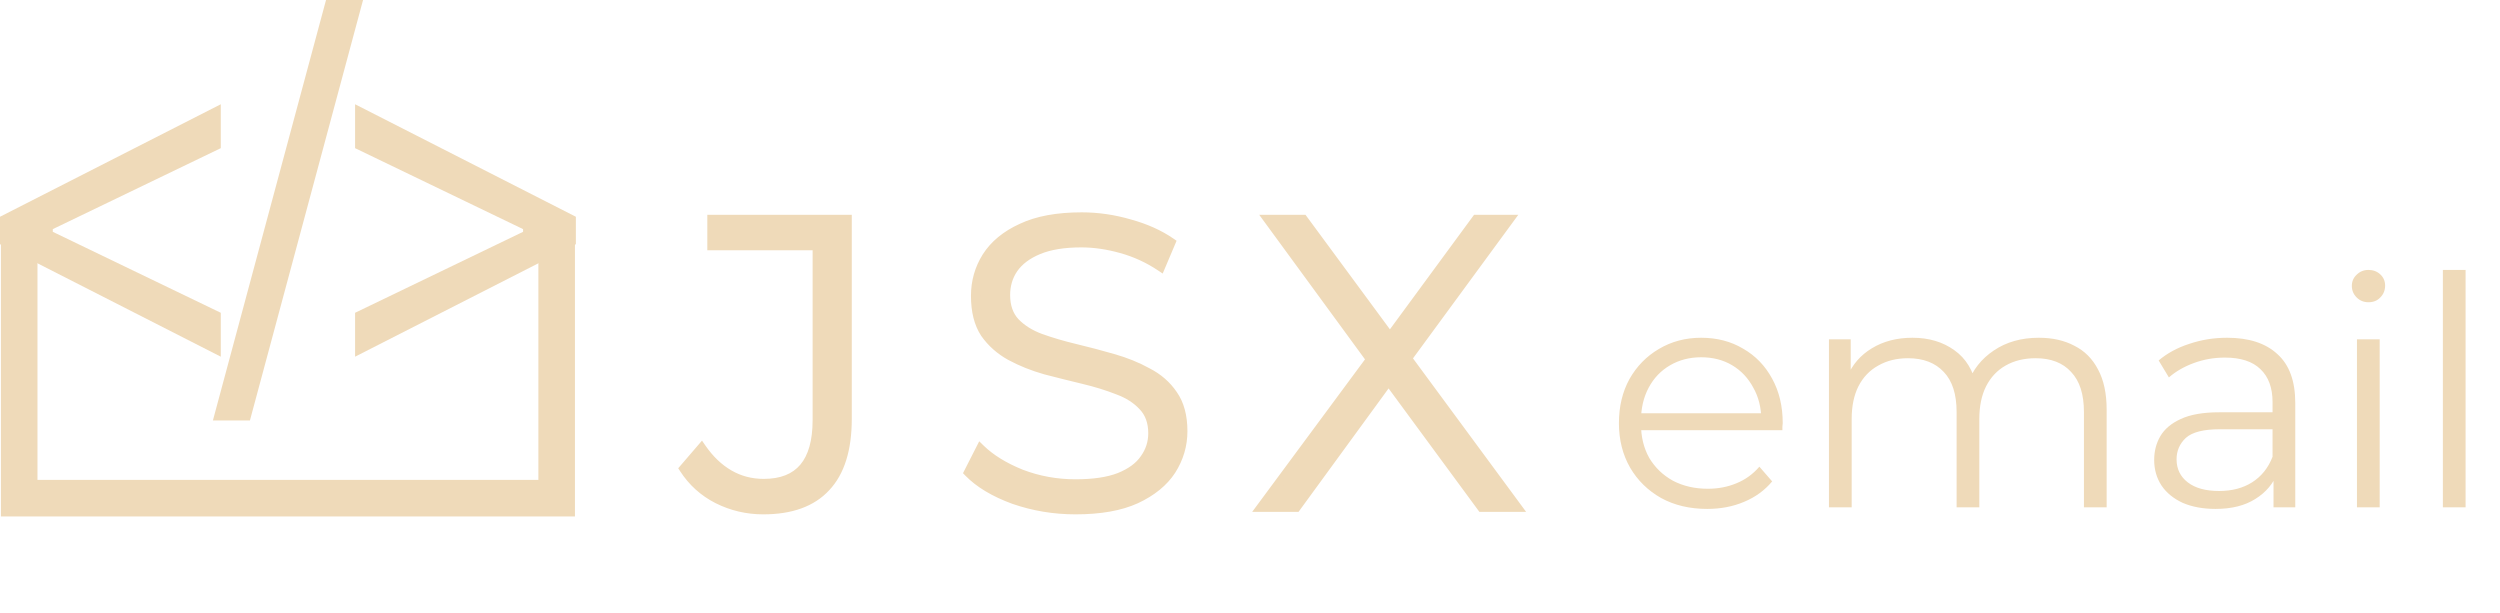
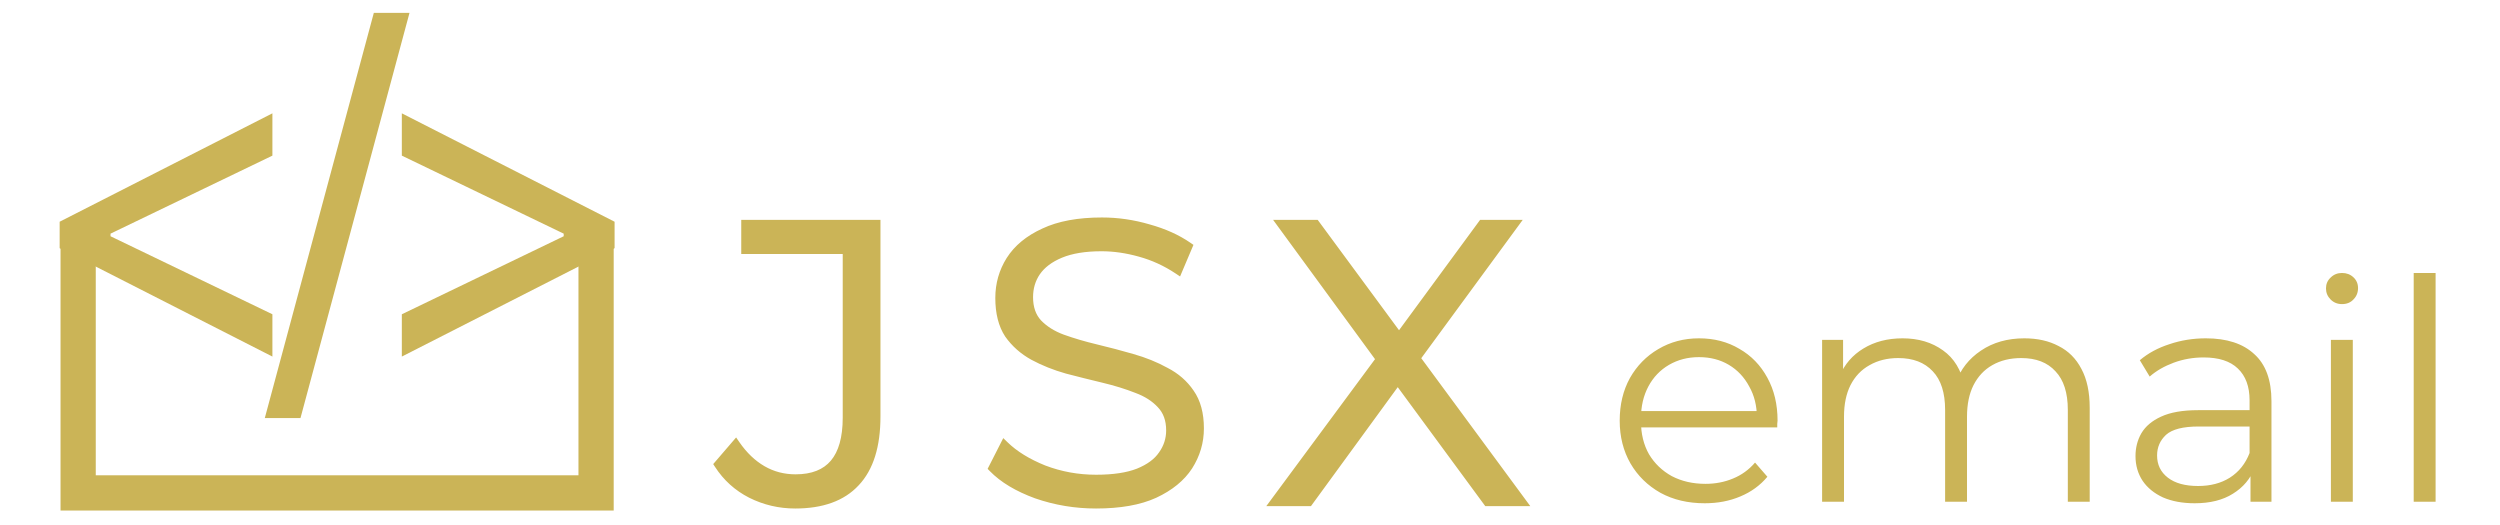
- <svg xmlns="http://www.w3.org/2000/svg" height="36" viewBox="0 0 547 134" fill="none" version="1.1">
-   <path fillrule="evenodd" cliprule="evenodd" d="M0.2 50V109V113H4.2H121.8H125.8V109V50H117.8V105H8.2V50H0.2Z" fill="#efdab9" />
-   <path d="M0 53.429V47.426L48.307 22.812V32.418L11.252 50.277L11.552 49.677V51.178L11.252 50.578L48.307 68.437V78.042L0 53.429Z" fill="#efdab9" />
-   <path d="M79.437 0L54.683 92H46.582L71.336 0H79.437Z" fill="#efdab9" />
-   <path d="M126 53.429L77.693 78.042V68.437L114.748 50.578L114.448 51.178V49.677L114.748 50.277L77.693 32.418V22.812L126 47.426V53.429Z" fill="#efdab9" />
-   <path d="M167.01 111.54C163.47 111.54 160.14 110.76 157.02 109.2C153.96 107.64 151.5 105.42 149.64 102.54L153.51 98.04C155.25 100.56 157.26 102.48 159.54 103.8C161.82 105.12 164.34 105.78 167.1 105.78C174.9 105.78 178.8 101.16 178.8 91.92V53.76H155.76V48H185.37V91.65C185.37 98.31 183.81 103.29 180.69 106.59C177.63 109.89 173.07 111.54 167.01 111.54ZM235.318 111.54C230.638 111.54 226.138 110.79 221.818 109.29C217.558 107.73 214.258 105.75 211.918 103.35L214.528 98.22C216.748 100.38 219.718 102.21 223.438 103.71C227.218 105.15 231.178 105.87 235.318 105.87C239.278 105.87 242.488 105.39 244.948 104.43C247.468 103.41 249.298 102.06 250.438 100.38C251.638 98.7 252.238 96.84 252.238 94.8C252.238 92.34 251.518 90.36 250.078 88.86C248.698 87.36 246.868 86.19 244.588 85.35C242.308 84.45 239.788 83.67 237.028 83.01C234.268 82.35 231.508 81.66 228.748 80.94C225.988 80.16 223.438 79.14 221.098 77.88C218.818 76.62 216.958 74.97 215.518 72.93C214.138 70.83 213.448 68.1 213.448 64.74C213.448 61.62 214.258 58.77 215.878 56.19C217.558 53.55 220.108 51.45 223.528 49.89C226.948 48.27 231.328 47.46 236.668 47.46C240.208 47.46 243.718 47.97 247.198 48.99C250.678 49.95 253.678 51.3 256.198 53.04L253.948 58.35C251.248 56.55 248.368 55.23 245.308 54.39C242.308 53.55 239.398 53.13 236.578 53.13C232.798 53.13 229.678 53.64 227.218 54.66C224.758 55.68 222.928 57.06 221.728 58.8C220.588 60.48 220.018 62.4 220.018 64.56C220.018 67.02 220.708 69 222.088 70.5C223.528 72 225.388 73.17 227.668 74.01C230.008 74.85 232.558 75.6 235.318 76.26C238.078 76.92 240.808 77.64 243.508 78.42C246.268 79.2 248.788 80.22 251.068 81.48C253.408 82.68 255.268 84.3 256.648 86.34C258.088 88.38 258.808 91.05 258.808 94.35C258.808 97.41 257.968 100.26 256.288 102.9C254.608 105.48 252.028 107.58 248.548 109.2C245.128 110.76 240.718 111.54 235.318 111.54ZM275.959 111L301.789 76.08V81.21L277.489 48H285.139L305.569 75.72L302.599 75.81L323.029 48H330.229L306.199 80.76V76.08L331.939 111H324.199L302.419 81.39H305.209L283.609 111H275.959Z" fill="#efdab9" />
-   <path d="M157.02 109.2L156.566 110.091L156.573 110.094L157.02 109.2ZM149.64 102.54L148.882 101.888L148.394 102.455L148.8 103.083L149.64 102.54ZM153.51 98.04L154.333 97.472L153.597 96.406L152.752 97.388L153.51 98.04ZM159.54 103.8L160.041 102.935L160.041 102.935L159.54 103.8ZM178.8 53.76H179.8V52.76H178.8V53.76ZM155.76 53.76H154.76V54.76H155.76V53.76ZM155.76 48V47H154.76V48H155.76ZM185.37 48H186.37V47H185.37V48ZM180.69 106.59L179.963 105.903L179.957 105.91L180.69 106.59ZM167.01 110.54C163.623 110.54 160.446 109.795 157.467 108.306L156.573 110.094C159.834 111.725 163.317 112.54 167.01 112.54V110.54ZM157.474 108.309C154.571 106.829 152.244 104.729 150.48 101.997L148.8 103.083C150.756 106.111 153.349 108.451 156.566 110.091L157.474 108.309ZM150.398 103.192L154.268 98.692L152.752 97.388L148.882 101.888L150.398 103.192ZM152.687 98.608C154.498 101.23 156.612 103.26 159.039 104.665L160.041 102.935C157.908 101.7 156.002 99.89 154.333 97.472L152.687 98.608ZM159.039 104.665C161.479 106.078 164.173 106.78 167.1 106.78V104.78C164.507 104.78 162.161 104.162 160.041 102.935L159.039 104.665ZM167.1 106.78C171.203 106.78 174.447 105.557 176.639 102.96C178.804 100.396 179.8 96.657 179.8 91.92H177.8C177.8 96.423 176.846 99.614 175.111 101.67C173.403 103.693 170.797 104.78 167.1 104.78V106.78ZM179.8 91.92V53.76H177.8V91.92H179.8ZM178.8 52.76H155.76V54.76H178.8V52.76ZM156.76 53.76V48H154.76V53.76H156.76ZM155.76 49H185.37V47H155.76V49ZM184.37 48V91.65H186.37V48H184.37ZM184.37 91.65C184.37 98.172 182.841 102.86 179.963 105.903L181.417 107.277C184.779 103.72 186.37 98.448 186.37 91.65H184.37ZM179.957 105.91C177.145 108.942 172.892 110.54 167.01 110.54V112.54C173.248 112.54 178.115 110.838 181.423 107.27L179.957 105.91ZM221.818 109.29L221.474 110.229L221.482 110.232L221.49 110.235L221.818 109.29ZM211.918 103.35L211.027 102.897L210.702 103.535L211.202 104.048L211.918 103.35ZM214.528 98.22L215.225 97.503L214.252 96.556L213.637 97.766L214.528 98.22ZM223.438 103.71L223.064 104.637L223.073 104.641L223.082 104.644L223.438 103.71ZM244.948 104.43L245.311 105.362L245.323 105.357L244.948 104.43ZM250.438 100.38L249.624 99.799L249.617 99.808L249.61 99.819L250.438 100.38ZM250.078 88.86L249.342 89.537L249.349 89.545L249.357 89.552L250.078 88.86ZM244.588 85.35L244.221 86.28L244.231 86.284L244.242 86.288L244.588 85.35ZM228.748 80.94L228.476 81.902L228.486 81.905L228.495 81.908L228.748 80.94ZM221.098 77.88L220.614 78.755L220.624 78.76L221.098 77.88ZM215.518 72.93L214.682 73.479L214.691 73.493L214.701 73.507L215.518 72.93ZM215.878 56.19L215.034 55.653L215.031 55.658L215.878 56.19ZM223.528 49.89L223.943 50.8L223.949 50.797L223.956 50.794L223.528 49.89ZM247.198 48.99L246.917 49.95L246.924 49.952L246.932 49.954L247.198 48.99ZM256.198 53.04L257.119 53.43L257.436 52.68L256.766 52.217L256.198 53.04ZM253.948 58.35L253.393 59.182L254.398 59.852L254.869 58.74L253.948 58.35ZM245.308 54.39L245.038 55.353L245.043 55.354L245.308 54.39ZM227.218 54.66L226.835 53.736L226.835 53.736L227.218 54.66ZM221.728 58.8L220.905 58.232L220.9 58.239L221.728 58.8ZM222.088 70.5L221.352 71.177L221.359 71.185L221.367 71.192L222.088 70.5ZM227.668 74.01L227.322 74.948L227.33 74.951L227.668 74.01ZM235.318 76.26L235.085 77.233L235.085 77.233L235.318 76.26ZM243.508 78.42L243.23 79.381L243.236 79.382L243.508 78.42ZM251.068 81.48L250.584 82.355L250.598 82.363L250.612 82.37L251.068 81.48ZM256.648 86.34L255.82 86.9L255.825 86.909L255.831 86.917L256.648 86.34ZM256.288 102.9L257.126 103.446L257.132 103.437L256.288 102.9ZM248.548 109.2L248.963 110.11L248.97 110.107L248.548 109.2ZM235.318 110.54C230.747 110.54 226.358 109.808 222.146 108.345L221.49 110.235C225.918 111.772 230.529 112.54 235.318 112.54V110.54ZM222.162 108.351C217.995 106.825 214.839 104.914 212.634 102.652L211.202 104.048C213.676 106.586 217.121 108.635 221.474 110.229L222.162 108.351ZM212.809 103.803L215.419 98.674L213.637 97.766L211.027 102.897L212.809 103.803ZM213.831 98.937C216.167 101.21 219.257 103.103 223.064 104.637L223.812 102.783C220.178 101.317 217.329 99.55 215.225 97.503L213.831 98.937ZM223.082 104.644C226.978 106.129 231.059 106.87 235.318 106.87V104.87C231.297 104.87 227.458 104.171 223.794 102.776L223.082 104.644ZM235.318 106.87C239.346 106.87 242.693 106.383 245.311 105.362L244.584 103.498C242.283 104.397 239.21 104.87 235.318 104.87V106.87ZM245.323 105.357C247.966 104.287 249.982 102.832 251.265 100.942L249.61 99.819C248.614 101.288 246.97 102.533 244.573 103.503L245.323 105.357ZM251.252 100.961C252.571 99.114 253.238 97.051 253.238 94.8H251.238C251.238 96.629 250.705 98.286 249.624 99.799L251.252 100.961ZM253.238 94.8C253.238 92.132 252.45 89.887 250.799 88.168L249.357 89.552C250.586 90.833 251.238 92.548 251.238 94.8H253.238ZM250.814 88.183C249.308 86.546 247.334 85.296 244.934 84.412L244.242 86.288C246.402 87.084 248.088 88.174 249.342 89.537L250.814 88.183ZM244.955 84.42C242.625 83.5 240.059 82.707 237.26 82.037L236.795 83.983C239.516 84.633 241.991 85.4 244.221 86.28L244.955 84.42ZM237.26 82.037C234.507 81.379 231.754 80.691 229 79.972L228.495 81.908C231.262 82.629 234.029 83.321 236.795 83.983L237.26 82.037ZM229.02 79.978C226.325 79.216 223.843 78.222 221.572 76.999L220.624 78.76C223.033 80.058 225.651 81.104 228.476 81.902L229.02 79.978ZM221.582 77.005C219.428 75.815 217.684 74.264 216.335 72.353L214.701 73.507C216.232 75.675 218.208 77.425 220.614 78.755L221.582 77.005ZM216.354 72.381C215.111 70.49 214.448 67.969 214.448 64.74H212.448C212.448 68.231 213.164 71.169 214.682 73.479L216.354 72.381ZM214.448 64.74C214.448 61.803 215.207 59.138 216.725 56.722L215.031 55.658C213.308 58.402 212.448 61.437 212.448 64.74H214.448ZM216.722 56.727C218.278 54.28 220.663 52.296 223.943 50.8L223.113 48.98C219.553 50.604 216.837 52.82 215.034 55.653L216.722 56.727ZM223.956 50.794C227.199 49.258 231.419 48.46 236.668 48.46V46.46C231.237 46.46 226.697 47.282 223.1 48.986L223.956 50.794ZM236.668 48.46C240.11 48.46 243.526 48.956 246.917 49.95L247.479 48.03C243.91 46.984 240.305 46.46 236.668 46.46V48.46ZM246.932 49.954C250.323 50.889 253.217 52.197 255.63 53.863L256.766 52.217C254.139 50.403 251.033 49.011 247.464 48.026L246.932 49.954ZM255.277 52.65L253.027 57.96L254.869 58.74L257.119 53.43L255.277 52.65ZM254.503 57.518C251.716 55.66 248.738 54.295 245.573 53.426L245.043 55.354C247.998 56.165 250.78 57.44 253.393 59.182L254.503 57.518ZM245.578 53.427C242.499 52.565 239.498 52.13 236.578 52.13V54.13C239.298 54.13 242.117 54.535 245.038 55.353L245.578 53.427ZM236.578 52.13C232.717 52.13 229.456 52.65 226.835 53.736L227.601 55.584C229.9 54.63 232.878 54.13 236.578 54.13V52.13ZM226.835 53.736C224.243 54.811 222.239 56.297 220.905 58.232L222.551 59.368C223.616 57.823 225.273 56.549 227.601 55.584L226.835 53.736ZM220.9 58.239C219.641 60.095 219.018 62.213 219.018 64.56H221.018C221.018 62.587 221.535 60.865 222.555 59.361L220.9 58.239ZM219.018 64.56C219.018 67.216 219.768 69.456 221.352 71.177L222.824 69.823C221.647 68.544 221.018 66.824 221.018 64.56H219.018ZM221.367 71.192C222.928 72.819 224.924 74.065 227.322 74.948L228.014 73.072C225.852 72.275 224.128 71.181 222.809 69.808L221.367 71.192ZM227.33 74.951C229.709 75.805 232.295 76.565 235.085 77.233L235.55 75.287C232.821 74.635 230.307 73.895 228.006 73.069L227.33 74.951ZM235.085 77.233C237.83 77.889 240.545 78.605 243.23 79.381L243.785 77.459C241.07 76.675 238.325 75.951 235.55 75.287L235.085 77.233ZM243.236 79.382C245.93 80.144 248.378 81.136 250.584 82.355L251.552 80.605C249.198 79.304 246.606 78.256 243.78 77.458L243.236 79.382ZM250.612 82.37C252.812 83.498 254.54 85.009 255.82 86.9L257.476 85.78C255.996 83.591 254.003 81.862 251.524 80.59L250.612 82.37ZM255.831 86.917C257.119 88.741 257.808 91.191 257.808 94.35H259.808C259.808 90.909 259.057 88.019 257.465 85.763L255.831 86.917ZM257.808 94.35C257.808 97.215 257.025 99.88 255.444 102.363L257.132 103.437C258.911 100.64 259.808 97.605 259.808 94.35H257.808ZM255.45 102.354C253.895 104.743 251.478 106.733 248.126 108.293L248.97 110.107C252.578 108.427 255.321 106.217 257.126 103.446L255.45 102.354ZM248.133 108.29C244.887 109.771 240.633 110.54 235.318 110.54V112.54C240.803 112.54 245.369 111.749 248.963 110.11L248.133 108.29ZM275.959 111L275.155 110.405L273.975 112H275.959V111ZM301.789 76.08H302.789V73.046L300.985 75.485L301.789 76.08ZM301.789 81.21L300.981 81.8L302.789 84.27V81.21H301.789ZM277.489 48V47H275.518L276.681 48.59L277.489 48ZM285.139 48L285.944 47.407L285.644 47H285.139V48ZM305.569 75.72L305.599 76.719L307.505 76.662L306.374 75.127L305.569 75.72ZM302.599 75.81L301.793 75.218L300.578 76.872L302.629 76.809L302.599 75.81ZM323.029 48V47H322.522L322.223 47.408L323.029 48ZM330.229 48L331.035 48.592L332.202 47H330.229V48ZM306.199 80.76H305.199V83.814L307.005 81.352L306.199 80.76ZM306.199 76.08L307.003 75.487L305.199 73.038V76.08H306.199ZM331.939 111V112H333.918L332.743 110.407L331.939 111ZM324.199 111L323.393 111.593L323.693 112H324.199V111ZM302.419 81.39V80.39H300.442L301.613 81.983L302.419 81.39ZM305.209 81.39L306.016 81.979L307.176 80.39H305.209V81.39ZM283.609 111V112H284.117L284.416 111.589L283.609 111ZM276.762 111.595L302.592 76.675L300.985 75.485L275.155 110.405L276.762 111.595ZM300.789 76.08V81.21H302.789V76.08H300.789ZM302.596 80.62L278.296 47.41L276.681 48.59L300.981 81.8L302.596 80.62ZM277.489 49H285.139V47H277.489V49ZM284.334 48.593L304.764 76.313L306.374 75.127L285.944 47.407L284.334 48.593ZM305.538 74.721L302.568 74.811L302.629 76.809L305.599 76.719L305.538 74.721ZM303.404 76.402L323.834 48.592L322.223 47.408L301.793 75.218L303.404 76.402ZM323.029 49H330.229V47H323.029V49ZM329.422 47.408L305.392 80.168L307.005 81.352L331.035 48.592L329.422 47.408ZM307.199 80.76V76.08H305.199V80.76H307.199ZM305.394 76.673L331.134 111.593L332.743 110.407L307.003 75.487L305.394 76.673ZM331.939 110H324.199V112H331.939V110ZM325.004 110.407L303.224 80.797L301.613 81.983L323.393 111.593L325.004 110.407ZM302.419 82.39H305.209V80.39H302.419V82.39ZM304.401 80.801L282.801 110.411L284.416 111.589L306.016 81.979L304.401 80.801ZM283.609 110H275.959V112H283.609V110Z" fill="#efdab9" />
-   <path d="M373.54 111.35C369.713 111.35 366.353 110.557 363.46 108.97C360.567 107.337 358.303 105.12 356.67 102.32C355.037 99.473 354.22 96.23 354.22 92.59C354.22 88.95 354.99 85.73 356.53 82.93C358.117 80.13 360.263 77.937 362.97 76.35C365.723 74.717 368.803 73.9 372.21 73.9C375.663 73.9 378.72 74.693 381.38 76.28C384.087 77.82 386.21 80.013 387.75 82.86C389.29 85.66 390.06 88.903 390.06 92.59C390.06 92.823 390.037 93.08 389.99 93.36C389.99 93.593 389.99 93.85 389.99 94.13H358V90.42H387.33L385.37 91.89C385.37 89.23 384.787 86.873 383.62 84.82C382.5 82.72 380.96 81.087 379 79.92C377.04 78.753 374.777 78.17 372.21 78.17C369.69 78.17 367.427 78.753 365.42 79.92C363.413 81.087 361.85 82.72 360.73 84.82C359.61 86.92 359.05 89.323 359.05 92.03V92.8C359.05 95.6 359.657 98.073 360.87 100.22C362.13 102.32 363.857 103.977 366.05 105.19C368.29 106.357 370.833 106.94 373.68 106.94C375.92 106.94 377.997 106.543 379.91 105.75C381.87 104.957 383.55 103.743 384.95 102.11L387.75 105.33C386.117 107.29 384.063 108.783 381.59 109.81C379.163 110.837 376.48 111.35 373.54 111.35ZM446.096 73.9C449.083 73.9 451.673 74.483 453.866 75.65C456.106 76.77 457.833 78.497 459.046 80.83C460.306 83.163 460.936 86.103 460.936 89.65V111H455.966V90.14C455.966 86.267 455.033 83.35 453.166 81.39C451.346 79.383 448.756 78.38 445.396 78.38C442.876 78.38 440.683 78.917 438.816 79.99C436.996 81.017 435.573 82.533 434.546 84.54C433.566 86.5 433.076 88.88 433.076 91.68V111H428.106V90.14C428.106 86.267 427.173 83.35 425.306 81.39C423.439 79.383 420.826 78.38 417.466 78.38C414.993 78.38 412.823 78.917 410.956 79.99C409.089 81.017 407.643 82.533 406.616 84.54C405.636 86.5 405.146 88.88 405.146 91.68V111H400.176V74.25H404.936V84.19L404.166 82.44C405.286 79.78 407.083 77.703 409.556 76.21C412.076 74.67 415.039 73.9 418.446 73.9C422.039 73.9 425.096 74.81 427.616 76.63C430.136 78.403 431.769 81.087 432.516 84.68L430.556 83.91C431.629 80.923 433.519 78.52 436.226 76.7C438.979 74.833 442.269 73.9 446.096 73.9ZM497.444 111V102.88L497.234 101.55V87.97C497.234 84.843 496.348 82.44 494.574 80.76C492.848 79.08 490.258 78.24 486.804 78.24C484.424 78.24 482.161 78.637 480.014 79.43C477.868 80.223 476.048 81.273 474.554 82.58L472.314 78.87C474.181 77.283 476.421 76.07 479.034 75.23C481.648 74.343 484.401 73.9 487.294 73.9C492.054 73.9 495.718 75.09 498.284 77.47C500.898 79.803 502.204 83.373 502.204 88.18V111H497.444ZM484.774 111.35C482.021 111.35 479.618 110.907 477.564 110.02C475.558 109.087 474.018 107.827 472.944 106.24C471.871 104.607 471.334 102.74 471.334 100.64C471.334 98.727 471.778 97 472.664 95.46C473.598 93.873 475.091 92.613 477.144 91.68C479.244 90.7 482.044 90.21 485.544 90.21H498.214V93.92H485.684C482.138 93.92 479.664 94.55 478.264 95.81C476.911 97.07 476.234 98.633 476.234 100.5C476.234 102.6 477.051 104.28 478.684 105.54C480.318 106.8 482.604 107.43 485.544 107.43C488.344 107.43 490.748 106.8 492.754 105.54C494.808 104.233 496.301 102.367 497.234 99.94L498.354 103.37C497.421 105.797 495.788 107.733 493.454 109.18C491.168 110.627 488.274 111.35 484.774 111.35ZM515.703 111V74.25H520.673V111H515.703ZM518.223 66.13C517.197 66.13 516.333 65.78 515.633 65.08C514.933 64.38 514.583 63.54 514.583 62.56C514.583 61.58 514.933 60.763 515.633 60.11C516.333 59.41 517.197 59.06 518.223 59.06C519.25 59.06 520.113 59.387 520.813 60.04C521.513 60.693 521.863 61.51 521.863 62.49C521.863 63.517 521.513 64.38 520.813 65.08C520.16 65.78 519.297 66.13 518.223 66.13ZM534.502 111V59.06H539.472V111H534.502Z" fill="#efdab9" />
+ <svg xmlns="http://www.w3.org/2000/svg" width="100%" height="100%" viewBox="0 0 305 64" version="1.1" xml:space="preserve" style="fill-rule:evenodd;clip-rule:evenodd;stroke-linejoin:round;stroke-miterlimit:2;">
+   <rect id="Artboard1" x="0" y="0" width="304.681" height="63.995" style="fill:none;" />
+   <g>
+     <path d="M7.385,28.434l-0,33.851l67.486,-0l0,-33.851l-4.298,0l-0,29.552l-58.89,0l0,-29.552l-4.298,0Z" style="fill:#cbb457;fill-rule:nonzero;" />
+     <path d="M7.277,30.277l0,-3.226l25.956,-13.225l0,5.161l-19.91,9.596l0.161,-0.322l0,0.806l-0.161,-0.322l19.91,9.596l0,5.161l-25.956,-13.225Z" style="fill:#cbb457;fill-rule:nonzero;" />
+     <path d="M49.96,1.569l-13.301,49.432l-4.353,0l13.301,-49.432l4.353,-0Z" style="fill:#cbb457;fill-rule:nonzero;" />
+     <path d="M74.979,30.277l-25.956,13.225l-0,-5.161l19.91,-9.596l-0.161,0.322l-0,-0.806l0.161,0.322l-19.91,-9.596l-0,-5.161l25.956,13.225l-0,3.226Z" style="fill:#cbb457;fill-rule:nonzero;" />
+     <path d="M97.014,61.5c-1.902,0 -3.691,-0.419 -5.368,-1.257c-1.644,-0.838 -2.966,-2.031 -3.965,-3.578l2.079,-2.418c0.935,1.354 2.015,2.385 3.24,3.095c1.225,0.709 2.579,1.064 4.062,1.064c4.191,-0 6.287,-2.483 6.287,-7.448l-0,-20.503l-12.38,-0l0,-3.095l15.91,-0l0,23.453c0,3.579 -0.838,6.255 -2.515,8.028c-1.644,1.773 -4.094,2.659 -7.35,2.659Zm36.703,0c-2.515,0 -4.933,-0.402 -7.254,-1.208c-2.289,-0.839 -4.062,-1.903 -5.319,-3.192l1.402,-2.757c1.193,1.161 2.789,2.144 4.788,2.95c2.031,0.774 4.158,1.161 6.383,1.161c2.128,-0 3.852,-0.258 5.174,-0.774c1.354,-0.548 2.337,-1.273 2.95,-2.176c0.645,-0.903 0.967,-1.902 0.967,-2.998c0,-1.322 -0.387,-2.386 -1.16,-3.192c-0.742,-0.806 -1.725,-1.434 -2.95,-1.886c-1.225,-0.483 -2.579,-0.902 -4.062,-1.257c-1.483,-0.355 -2.966,-0.725 -4.449,-1.112c-1.483,-0.419 -2.853,-0.967 -4.111,-1.644c-1.225,-0.677 -2.224,-1.564 -2.998,-2.66c-0.741,-1.129 -1.112,-2.595 -1.112,-4.401c-0,-1.676 0.435,-3.208 1.305,-4.594c0.903,-1.418 2.273,-2.547 4.111,-3.385c1.837,-0.87 4.191,-1.306 7.06,-1.306c1.902,0 3.788,0.274 5.658,0.823c1.87,0.515 3.482,1.241 4.836,2.176l-1.209,2.853c-1.451,-0.967 -2.998,-1.677 -4.642,-2.128c-1.612,-0.451 -3.176,-0.677 -4.691,-0.677c-2.031,0 -3.708,0.274 -5.029,0.822c-1.322,0.548 -2.306,1.29 -2.95,2.225c-0.613,0.902 -0.919,1.934 -0.919,3.095c-0,1.321 0.371,2.385 1.112,3.191c0.774,0.806 1.773,1.435 2.998,1.886c1.258,0.451 2.628,0.854 4.111,1.209c1.483,0.355 2.95,0.742 4.4,1.161c1.483,0.419 2.837,0.967 4.062,1.644c1.258,0.645 2.257,1.515 2.999,2.611c0.773,1.096 1.16,2.531 1.16,4.304c0,1.644 -0.451,3.176 -1.354,4.594c-0.902,1.386 -2.289,2.515 -4.159,3.385c-1.837,0.838 -4.207,1.257 -7.108,1.257Zm21.837,-0.29l13.879,-18.763l-0,2.757l-13.057,-17.844l4.11,-0l10.978,14.894l-1.596,0.048l10.977,-14.942l3.869,-0l-12.912,17.602l0,-2.515l13.831,18.763l-4.159,0l-11.703,-15.91l1.499,0l-11.606,15.91l-4.11,0Z" style="fill:#cbb457;fill-rule:nonzero;" />
+     <path d="M91.646,60.243l-0.244,0.479l0.004,0.002l0.24,-0.481Zm-3.965,-3.578l-0.407,-0.351l-0.263,0.305l0.219,0.337l0.451,-0.291Zm2.079,-2.418l0.442,-0.306l-0.395,-0.572l-0.454,0.527l0.407,0.351Zm3.24,3.095l0.269,-0.465l-0.269,0.465Zm10.349,-26.887l0.537,-0l0,-0.538l-0.537,0l-0,0.538Zm-12.38,-0l-0.537,-0l-0,0.537l0.537,-0l0,-0.537Zm0,-3.095l0,-0.538l-0.537,0l-0,0.538l0.537,-0Zm15.91,-0l0.537,-0l0,-0.538l-0.537,0l0,0.538Zm-2.515,31.481l-0.39,-0.369l-0.003,0.003l0.393,0.366Zm-7.35,2.122c-1.82,0 -3.527,-0.4 -5.128,-1.2l-0.48,0.961c1.752,0.876 3.624,1.314 5.608,1.314l-0,-1.075Zm-5.124,-1.199c-1.56,-0.795 -2.81,-1.923 -3.758,-3.391l-0.902,0.583c1.051,1.627 2.444,2.885 4.172,3.766l0.488,-0.958Zm-3.802,-2.749l2.08,-2.418l-0.815,-0.701l-2.079,2.418l0.814,0.701Zm1.23,-2.463c0.973,1.409 2.109,2.5 3.413,3.254l0.538,-0.929c-1.146,-0.664 -2.17,-1.636 -3.067,-2.936l-0.884,0.611Zm3.413,3.254c1.311,0.76 2.759,1.137 4.331,1.137l0,-1.075c-1.393,0 -2.653,-0.332 -3.793,-0.991l-0.538,0.929Zm4.331,1.137c2.205,-0 3.948,-0.657 5.126,-2.053c1.163,-1.377 1.698,-3.387 1.698,-5.932l-1.074,0c-0,2.42 -0.513,4.135 -1.445,5.239c-0.918,1.087 -2.318,1.671 -4.305,1.671l0,1.075Zm6.824,-7.985l0,-20.503l-1.074,-0l-0,20.503l1.074,0Zm-0.537,-21.041l-12.38,0l0,1.075l12.38,-0l-0,-1.075Zm-11.842,0.538l-0,-3.095l-1.075,-0l-0,3.095l1.075,-0Zm-0.538,-2.558l15.91,-0l0,-1.075l-15.91,0l0,1.075Zm15.373,-0.537l-0,23.453l1.074,0l0,-23.453l-1.074,-0Zm-0,23.453c-0,3.505 -0.822,6.024 -2.368,7.659l0.781,0.738c1.807,-1.911 2.661,-4.744 2.661,-8.397l-1.074,0Zm-2.371,7.662c-1.511,1.63 -3.797,2.488 -6.957,2.488l-0,1.075c3.352,-0 5.967,-0.915 7.744,-2.832l-0.787,-0.731Zm22.492,1.817l-0.185,0.504l0.009,0.003l0.176,-0.507Zm-5.319,-3.192l-0.479,-0.244l-0.175,0.343l0.269,0.276l0.385,-0.375Zm1.402,-2.757l0.375,-0.385l-0.523,-0.508l-0.331,0.65l0.479,0.243Zm4.788,2.95l-0.201,0.498l0.009,0.004l0.192,-0.502Zm11.557,0.387l0.195,0.501l0.007,-0.003l-0.202,-0.498Zm2.95,-2.176l-0.437,-0.312l-0.008,0.01l0.445,0.302Zm-0.193,-6.19l-0.396,0.364l0.008,0.008l0.388,-0.372Zm-2.95,-1.886l-0.197,0.5l0.011,0.004l0.186,-0.504Zm-8.511,-2.369l-0.146,0.517l0.01,0.003l0.136,-0.52Zm-4.111,-1.644l-0.26,0.47l0.006,0.003l0.254,-0.473Zm-2.998,-2.66l-0.449,0.295l0.01,0.015l0.439,-0.31Zm0.193,-8.995l-0.453,-0.288l-0.002,0.002l0.455,0.286Zm4.111,-3.385l0.223,0.489l0.007,-0.003l-0.23,-0.486Zm12.718,-0.483l-0.151,0.515l0.008,0.003l0.143,-0.518Zm4.836,2.176l0.495,0.209l0.17,-0.403l-0.36,-0.248l-0.305,0.442Zm-1.209,2.853l-0.298,0.447l0.54,0.36l0.253,-0.598l-0.495,-0.209Zm-4.642,-2.128l-0.146,0.517l0.003,0.001l0.143,-0.518Zm-9.72,0.145l-0.206,-0.496l0.206,0.496Zm-2.95,2.225l-0.442,-0.306l-0.003,0.004l0.445,0.302Zm0.193,6.286l-0.395,0.364l0.008,0.008l0.387,-0.372Zm2.998,1.886l-0.186,0.504l0.005,0.002l0.181,-0.506Zm4.111,1.209l-0.125,0.523l0.125,-0.523Zm4.4,1.161l-0.149,0.516l0.003,0.001l0.146,-0.517Zm4.062,1.644l-0.26,0.47l0.015,0.008l0.245,-0.478Zm2.999,2.611l-0.445,0.301l0.006,0.009l0.439,-0.31Zm-0.194,8.898l0.451,0.293l0.003,-0.004l-0.454,-0.289Zm-4.159,3.385l0.223,0.489l0.004,-0.001l-0.227,-0.488Zm-7.108,0.72c-2.456,0 -4.815,-0.393 -7.078,-1.179l-0.352,1.015c2.379,0.826 4.857,1.239 7.43,1.239l-0,-1.075Zm-7.069,-1.176c-2.239,-0.82 -3.935,-1.847 -5.12,-3.062l-0.769,0.75c1.329,1.364 3.18,2.465 5.519,3.321l0.37,-1.009Zm-5.026,-2.444l1.403,-2.756l-0.958,-0.487l-1.402,2.756l0.957,0.487Zm0.55,-2.614c1.255,1.221 2.915,2.238 4.961,3.062l0.401,-0.996c-1.952,-0.787 -3.483,-1.737 -4.613,-2.837l-0.749,0.771Zm4.97,3.066c2.094,0.798 4.286,1.196 6.575,1.196l-0,-1.074c-2.161,-0 -4.223,-0.376 -6.192,-1.126l-0.383,1.004Zm6.575,1.196c2.164,0 3.962,-0.261 5.369,-0.81l-0.39,-1.002c-1.237,0.483 -2.888,0.738 -4.979,0.738l-0,1.074Zm5.376,-0.813c1.42,-0.575 2.503,-1.356 3.192,-2.372l-0.889,-0.604c-0.535,0.79 -1.418,1.459 -2.706,1.98l0.403,0.996Zm3.185,-2.362c0.709,-0.992 1.067,-2.101 1.067,-3.31l-1.074,-0c-0,0.983 -0.287,1.873 -0.867,2.686l0.874,0.624Zm1.067,-3.31c0,-1.434 -0.423,-2.64 -1.31,-3.564l-0.775,0.744c0.661,0.688 1.011,1.61 1.011,2.82l1.074,-0Zm-1.302,-3.556c-0.809,-0.879 -1.87,-1.551 -3.159,-2.026l-0.372,1.008c1.16,0.428 2.066,1.014 2.74,1.746l0.791,-0.728Zm-3.148,-2.022c-1.252,-0.494 -2.631,-0.92 -4.135,-1.28l-0.25,1.046c1.462,0.349 2.792,0.761 3.991,1.234l0.394,-1Zm-4.135,-1.28c-1.479,-0.353 -2.958,-0.723 -4.438,-1.109l-0.271,1.04c1.486,0.387 2.973,0.759 4.459,1.115l0.25,-1.046Zm-4.427,-1.106c-1.448,-0.41 -2.782,-0.944 -4.002,-1.601l-0.509,0.947c1.294,0.697 2.701,1.259 4.219,1.688l0.292,-1.034Zm-3.997,-1.598c-1.157,-0.639 -2.094,-1.472 -2.819,-2.499l-0.878,0.62c0.823,1.165 1.884,2.105 3.177,2.82l0.52,-0.941Zm-2.809,-2.484c-0.668,-1.016 -1.024,-2.371 -1.024,-4.106l-1.075,0c0,1.876 0.385,3.455 1.201,4.696l0.898,-0.59Zm-1.024,-4.106c0,-1.578 0.408,-3.01 1.224,-4.308l-0.911,-0.572c-0.925,1.475 -1.388,3.105 -1.388,4.88l1.075,0Zm1.222,-4.305c0.836,-1.315 2.117,-2.381 3.88,-3.185l-0.446,-0.978c-1.913,0.873 -3.372,2.063 -4.341,3.586l0.907,0.577Zm3.887,-3.188c1.742,-0.826 4.01,-1.254 6.83,-1.254l0,-1.075c-2.918,0 -5.357,0.442 -7.29,1.358l0.46,0.971Zm6.83,-1.254c1.85,-0 3.685,0.266 5.507,0.8l0.302,-1.031c-1.918,-0.562 -3.855,-0.844 -5.809,-0.844l0,1.075Zm5.515,0.803c1.822,0.502 3.377,1.205 4.674,2.1l0.61,-0.884c-1.411,-0.975 -3.08,-1.723 -4.998,-2.252l-0.286,1.036Zm4.484,1.448l-1.209,2.853l0.99,0.419l1.209,-2.853l-0.99,-0.419Zm-0.416,2.616c-1.497,-0.999 -3.097,-1.732 -4.798,-2.199l-0.285,1.036c1.588,0.436 3.083,1.121 4.487,2.057l0.596,-0.894Zm-4.795,-2.198c-1.655,-0.464 -3.267,-0.697 -4.836,-0.697l-0,1.074c1.461,0 2.976,0.218 4.545,0.657l0.291,-1.034Zm-4.836,-0.697c-2.075,-0 -3.827,0.279 -5.235,0.863l0.411,0.992c1.236,-0.512 2.836,-0.781 4.824,-0.781l-0,-1.074Zm-5.235,0.863c-1.393,0.577 -2.47,1.376 -3.186,2.416l0.884,0.61c0.572,-0.83 1.462,-1.515 2.713,-2.034l-0.411,-0.992Zm-3.189,2.419c-0.677,0.997 -1.011,2.136 -1.011,3.397l1.074,-0c0,-1.061 0.278,-1.986 0.826,-2.794l-0.889,-0.603Zm-1.011,3.397c-0,1.427 0.403,2.63 1.254,3.555l0.791,-0.728c-0.633,-0.687 -0.971,-1.611 -0.971,-2.827l-1.074,-0Zm1.262,3.563c0.838,0.874 1.911,1.544 3.199,2.018l0.372,-1.008c-1.161,-0.428 -2.088,-1.016 -2.796,-1.754l-0.775,0.744Zm3.204,2.02c1.278,0.459 2.668,0.867 4.167,1.226l0.249,-1.046c-1.466,-0.35 -2.817,-0.748 -4.053,-1.192l-0.363,1.012Zm4.167,1.226c1.475,0.352 2.933,0.737 4.376,1.154l0.298,-1.033c-1.459,-0.421 -2.933,-0.81 -4.425,-1.167l-0.249,1.046Zm4.379,1.155c1.448,0.409 2.763,0.942 3.948,1.597l0.521,-0.94c-1.265,-0.699 -2.658,-1.262 -4.176,-1.691l-0.293,1.034Zm3.963,1.605c1.183,0.606 2.111,1.418 2.799,2.434l0.89,-0.602c-0.796,-1.176 -1.866,-2.105 -3.198,-2.788l-0.491,0.956Zm2.805,2.443c0.692,0.98 1.062,2.297 1.062,3.994l1.075,0c-0,-1.849 -0.404,-3.402 -1.259,-4.614l-0.878,0.62Zm1.062,3.994c-0,1.54 -0.421,2.971 -1.27,4.306l0.907,0.577c0.956,-1.503 1.438,-3.134 1.438,-4.883l-1.075,0Zm-1.267,4.301c-0.836,1.283 -2.134,2.353 -3.935,3.191l0.453,0.975c1.939,-0.903 3.413,-2.091 4.383,-3.58l-0.901,-0.586Zm-3.932,3.189c-1.744,0.796 -4.029,1.209 -6.885,1.209l-0,1.075c2.947,-0 5.4,-0.425 7.331,-1.306l-0.446,-0.978Zm14.952,1.456l-0.432,-0.319l-0.634,0.857l1.066,-0l-0,-0.538Zm13.879,-18.763l0.537,0l-0,-1.63l-0.969,1.311l0.432,0.319Zm-0,2.757l-0.435,0.317l0.972,1.327l-0,-1.644l-0.537,-0Zm-13.057,-17.844l-0,-0.538l-1.059,0l0.625,0.855l0.434,-0.317Zm4.11,-0l0.433,-0.319l-0.161,-0.219l-0.272,0l0,0.538Zm10.978,14.894l0.016,0.537l1.024,-0.031l-0.608,-0.825l-0.432,0.319Zm-1.596,0.048l-0.433,-0.318l-0.653,0.889l1.102,-0.034l-0.016,-0.537Zm10.977,-14.942l0,-0.538l-0.272,0l-0.161,0.22l0.433,0.318Zm3.869,-0l0.433,0.317l0.627,-0.855l-1.06,0l-0,0.538Zm-12.912,17.602l-0.537,-0l-0,1.641l0.97,-1.323l-0.433,-0.318Zm0,-2.515l0.432,-0.318l-0.969,-1.316l-0,1.634l0.537,0Zm13.831,18.763l-0,0.538l1.063,-0l-0.631,-0.856l-0.432,0.318Zm-4.159,0l-0.433,0.319l0.161,0.219l0.272,-0l-0,-0.538Zm-11.703,-15.91l0,-0.537l-1.062,0l0.629,0.856l0.433,-0.319Zm1.499,0l0.434,0.317l0.623,-0.854l-1.057,0l0,0.537Zm-11.606,15.91l0,0.538l0.273,-0l0.161,-0.221l-0.434,-0.317Zm-3.679,0.32l13.879,-18.763l-0.863,-0.639l-13.879,18.763l0.863,0.639Zm12.91,-19.083l0,2.757l1.075,-0l-0,-2.757l-1.075,0Zm0.971,2.439l-13.057,-17.844l-0.867,0.635l13.056,17.844l0.868,-0.635Zm-13.49,-16.989l4.11,-0l0,-1.075l-4.11,0l-0,1.075Zm3.678,-0.219l10.977,14.895l0.865,-0.638l-10.977,-14.894l-0.865,0.637Zm11.393,14.039l-1.596,0.048l0.033,1.074l1.596,-0.048l-0.033,-1.074Zm-1.147,0.903l10.978,-14.942l-0.866,-0.636l-10.977,14.942l0.865,0.636Zm10.545,-14.723l3.869,-0l-0,-1.075l-3.869,0l0,1.075Zm3.435,-0.855l-12.911,17.602l0.866,0.636l12.912,-17.603l-0.867,-0.635Zm-11.941,17.92l0,-2.515l-1.074,0l-0,2.515l1.074,-0Zm-0.969,-2.196l13.83,18.763l0.865,-0.637l-13.831,-18.763l-0.864,0.637Zm14.263,17.907l-4.159,0l-0,1.075l4.159,-0l-0,-1.075Zm-3.727,0.219l-11.702,-15.91l-0.866,0.637l11.703,15.91l0.865,-0.637Zm-12.135,-15.054l1.499,-0l0,-1.075l-1.499,0l0,1.075Zm1.065,-0.854l-11.606,15.91l0.868,0.633l11.606,-15.91l-0.868,-0.633Zm-11.172,15.689l-4.11,0l-0,1.075l4.11,-0l0,-1.075Z" style="fill:#cbb457;fill-rule:nonzero;" />
+     <path d="M207.985,61.398c-2.056,0 -3.861,-0.426 -5.416,-1.278c-1.554,-0.878 -2.771,-2.069 -3.648,-3.574c-0.878,-1.529 -1.317,-3.272 -1.317,-5.228c0,-1.955 0.414,-3.686 1.242,-5.19c0.852,-1.505 2.005,-2.683 3.46,-3.536c1.479,-0.877 3.134,-1.316 4.965,-1.316c1.855,0 3.498,0.426 4.927,1.279c1.454,0.827 2.595,2.006 3.423,3.535c0.827,1.505 1.241,3.247 1.241,5.228c-0,0.126 -0.013,0.264 -0.038,0.414l0,0.414l-17.189,-0l0,-1.994l15.76,0l-1.053,0.79c-0,-1.429 -0.313,-2.695 -0.941,-3.799c-0.601,-1.128 -1.429,-2.005 -2.482,-2.632c-1.053,-0.627 -2.269,-0.941 -3.648,-0.941c-1.354,0 -2.57,0.314 -3.649,0.941c-1.078,0.627 -1.918,1.504 -2.52,2.632c-0.601,1.129 -0.902,2.42 -0.902,3.875l-0,0.413c-0,1.505 0.326,2.834 0.978,3.987c0.677,1.128 1.605,2.019 2.783,2.671c1.203,0.627 2.57,0.94 4.1,0.94c1.203,-0 2.319,-0.213 3.347,-0.64c1.053,-0.426 1.956,-1.078 2.708,-1.955l1.505,1.73c-0.878,1.053 -1.982,1.855 -3.31,2.407c-1.304,0.552 -2.746,0.827 -4.326,0.827Zm38.986,-20.122c1.605,0 2.996,0.313 4.175,0.94c1.203,0.602 2.131,1.53 2.783,2.784c0.677,1.253 1.015,2.833 1.015,4.739l0,11.471l-2.67,0l-0,-11.208c-0,-2.081 -0.501,-3.648 -1.505,-4.702c-0.977,-1.078 -2.369,-1.617 -4.174,-1.617c-1.354,0 -2.533,0.289 -3.536,0.865c-0.978,0.552 -1.742,1.367 -2.294,2.445c-0.527,1.053 -0.79,2.332 -0.79,3.836l-0,10.381l-2.671,0l0,-11.208c0,-2.081 -0.501,-3.648 -1.504,-4.702c-1.003,-1.078 -2.407,-1.617 -4.213,-1.617c-1.328,0 -2.494,0.289 -3.498,0.865c-1.003,0.552 -1.78,1.367 -2.331,2.445c-0.527,1.053 -0.79,2.332 -0.79,3.836l-0,10.381l-2.671,0l0,-19.746l2.558,0l-0,5.341l-0.414,-0.94c0.602,-1.43 1.567,-2.545 2.896,-3.348c1.354,-0.827 2.946,-1.241 4.777,-1.241c1.931,0 3.573,0.489 4.927,1.467c1.354,0.953 2.232,2.395 2.633,4.325l-1.053,-0.413c0.576,-1.605 1.592,-2.897 3.046,-3.875c1.48,-1.003 3.247,-1.504 5.304,-1.504Zm27.59,19.934l-0,-4.363l-0.113,-0.714l-0,-7.297c-0,-1.68 -0.476,-2.971 -1.429,-3.874c-0.928,-0.903 -2.32,-1.354 -4.175,-1.354c-1.279,-0 -2.495,0.213 -3.649,0.639c-1.153,0.427 -2.131,0.991 -2.933,1.693l-1.204,-1.994c1.003,-0.852 2.207,-1.504 3.611,-1.955c1.404,-0.477 2.883,-0.715 4.438,-0.715c2.558,0 4.526,0.639 5.905,1.918c1.405,1.254 2.106,3.172 2.106,5.755l0,12.261l-2.557,0Zm-6.808,0.188c-1.479,0 -2.771,-0.238 -3.874,-0.714c-1.078,-0.502 -1.905,-1.179 -2.483,-2.031c-0.576,-0.878 -0.865,-1.881 -0.865,-3.009c0,-1.028 0.239,-1.956 0.715,-2.784c0.502,-0.852 1.304,-1.529 2.407,-2.031c1.129,-0.526 2.633,-0.789 4.514,-0.789l6.807,-0l0,1.993l-6.732,0c-1.905,0 -3.235,0.339 -3.987,1.016c-0.727,0.677 -1.091,1.517 -1.091,2.52c0,1.128 0.439,2.031 1.317,2.708c0.878,0.677 2.106,1.015 3.686,1.015c1.504,0 2.796,-0.338 3.874,-1.015c1.103,-0.703 1.905,-1.705 2.407,-3.009l0.602,1.843c-0.502,1.304 -1.379,2.344 -2.633,3.121c-1.229,0.778 -2.784,1.166 -4.664,1.166Zm16.618,-0.188l0,-19.746l2.671,0l-0,19.746l-2.671,0Zm1.354,-24.109c-0.551,0 -1.015,-0.188 -1.391,-0.564c-0.376,-0.376 -0.564,-0.828 -0.564,-1.354c-0,-0.527 0.188,-0.966 0.564,-1.317c0.376,-0.376 0.84,-0.564 1.391,-0.564c0.552,0 1.016,0.176 1.392,0.527c0.376,0.351 0.564,0.79 0.564,1.316c0,0.552 -0.188,1.016 -0.564,1.392c-0.351,0.376 -0.814,0.564 -1.392,0.564Zm8.747,24.109l0,-27.908l2.671,0l-0,27.908l-2.671,0Z" style="fill:#cbb457;fill-rule:nonzero;" />
+   </g>
</svg>
